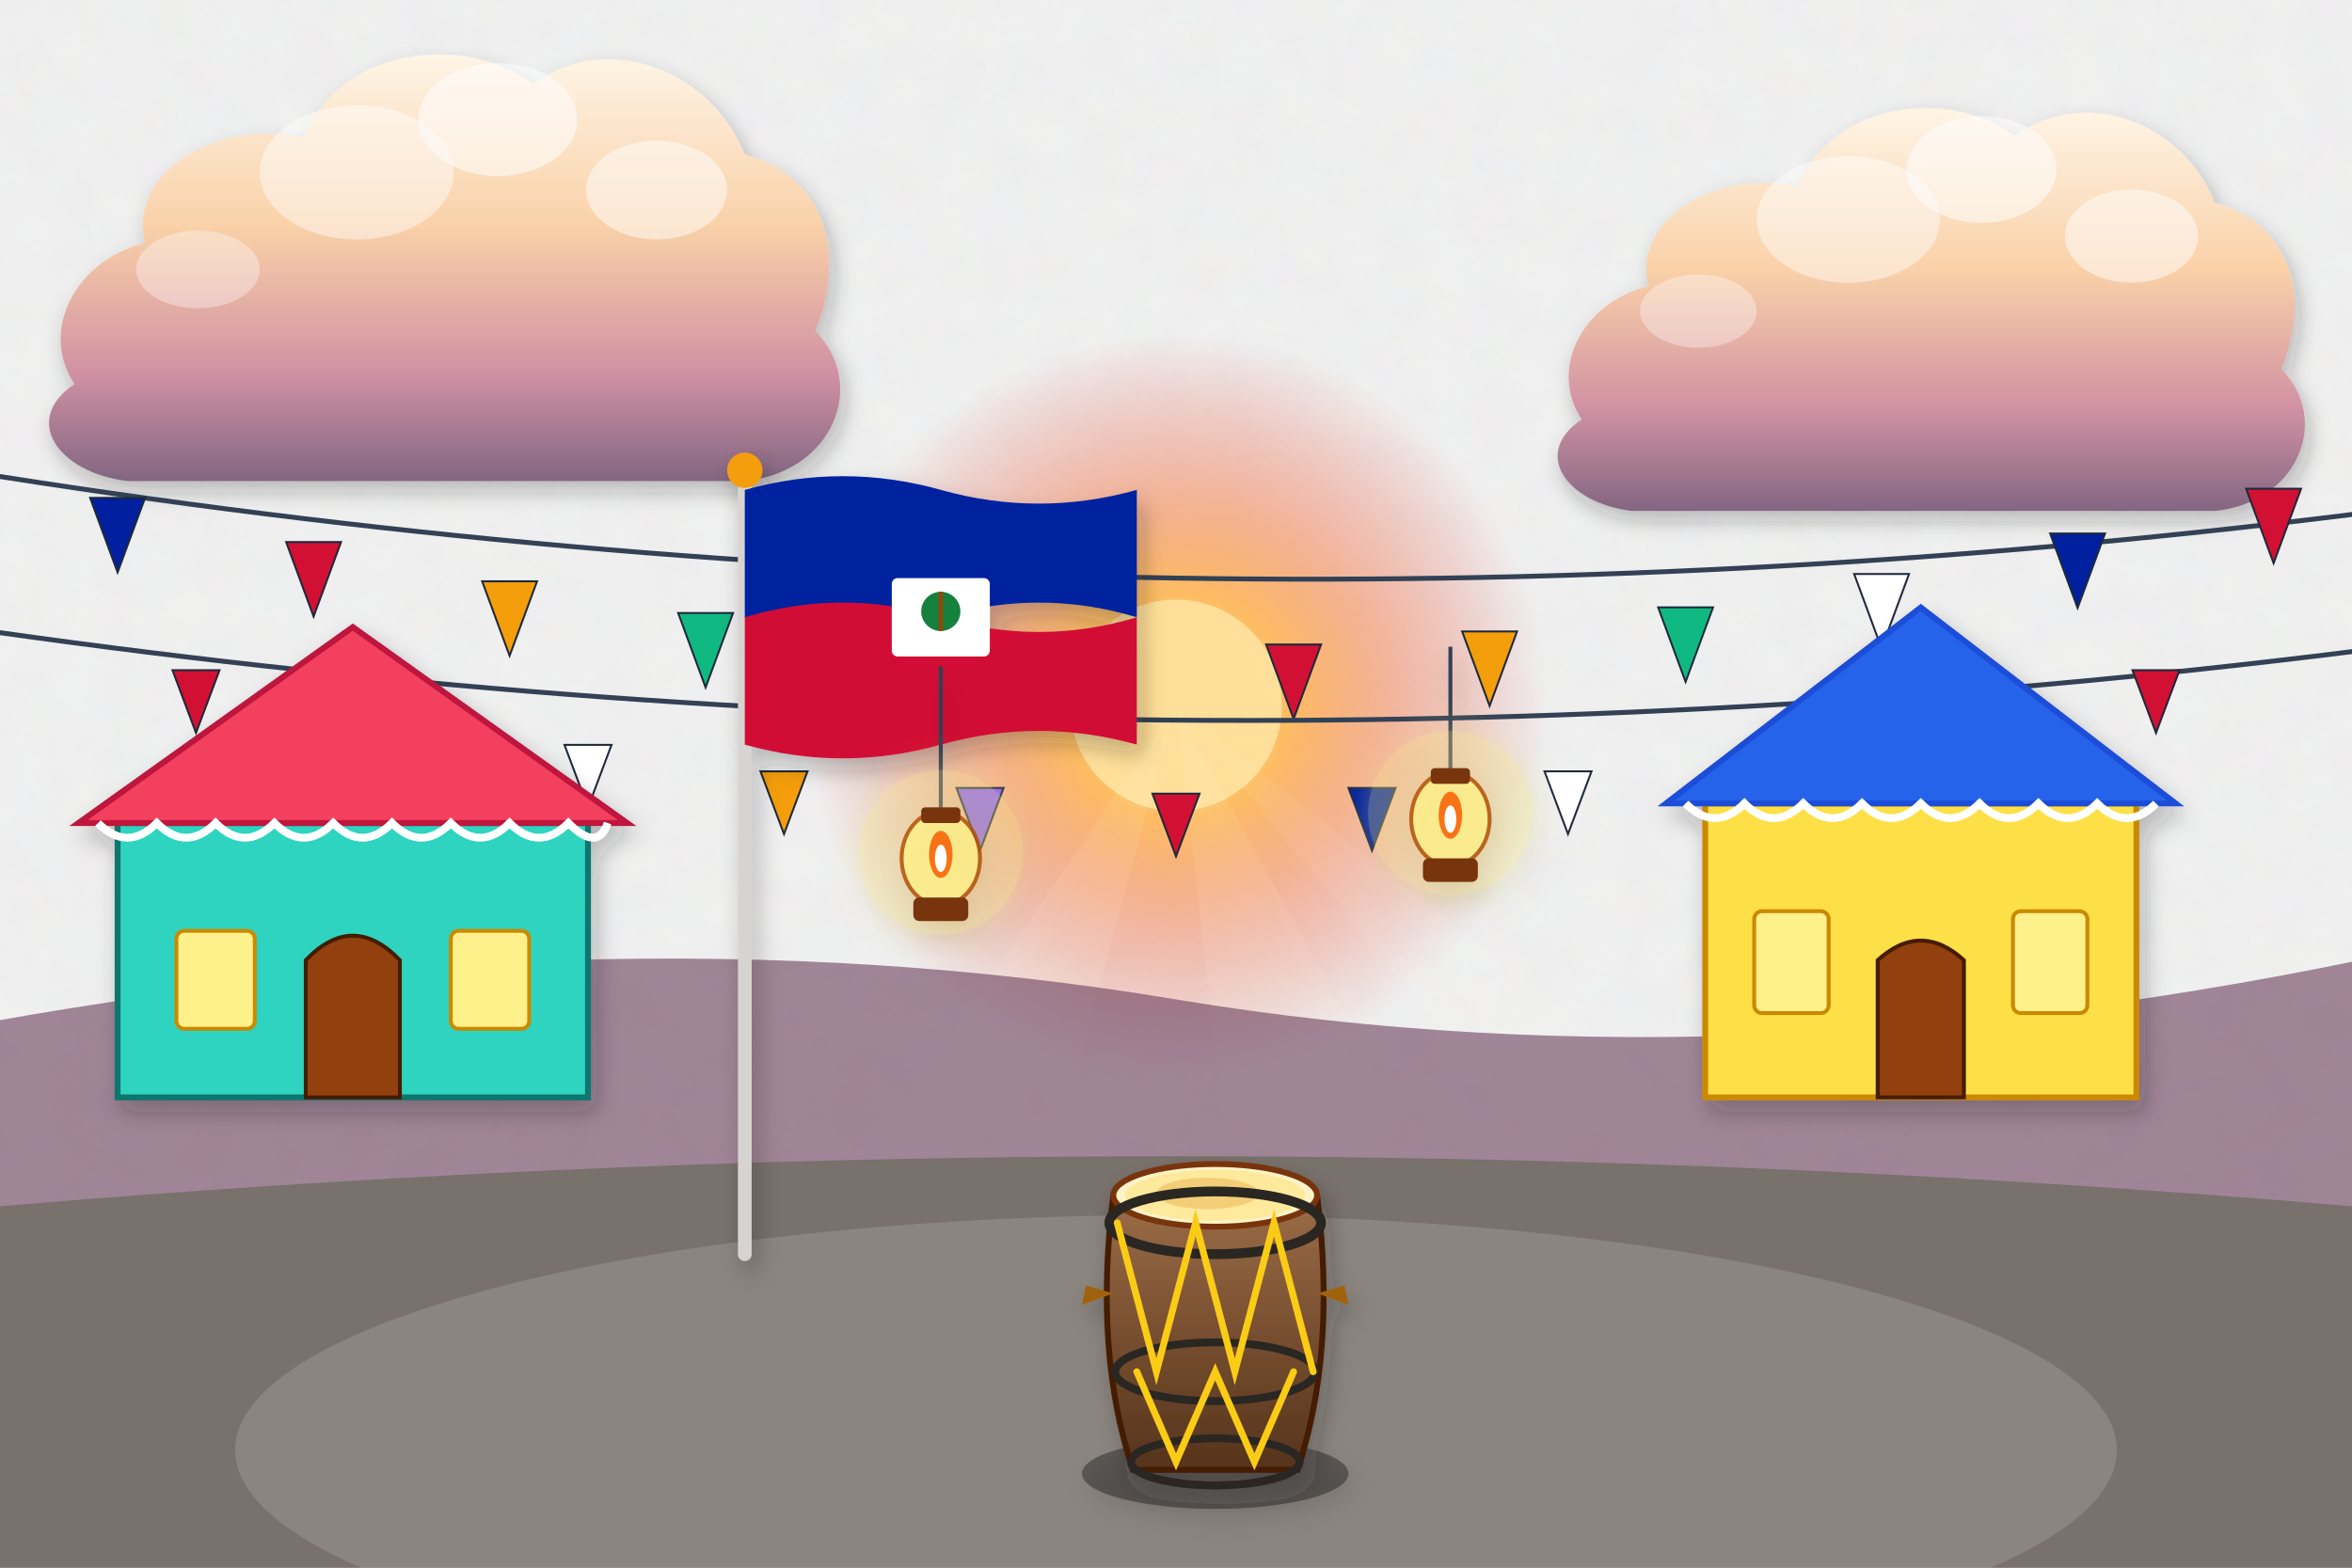
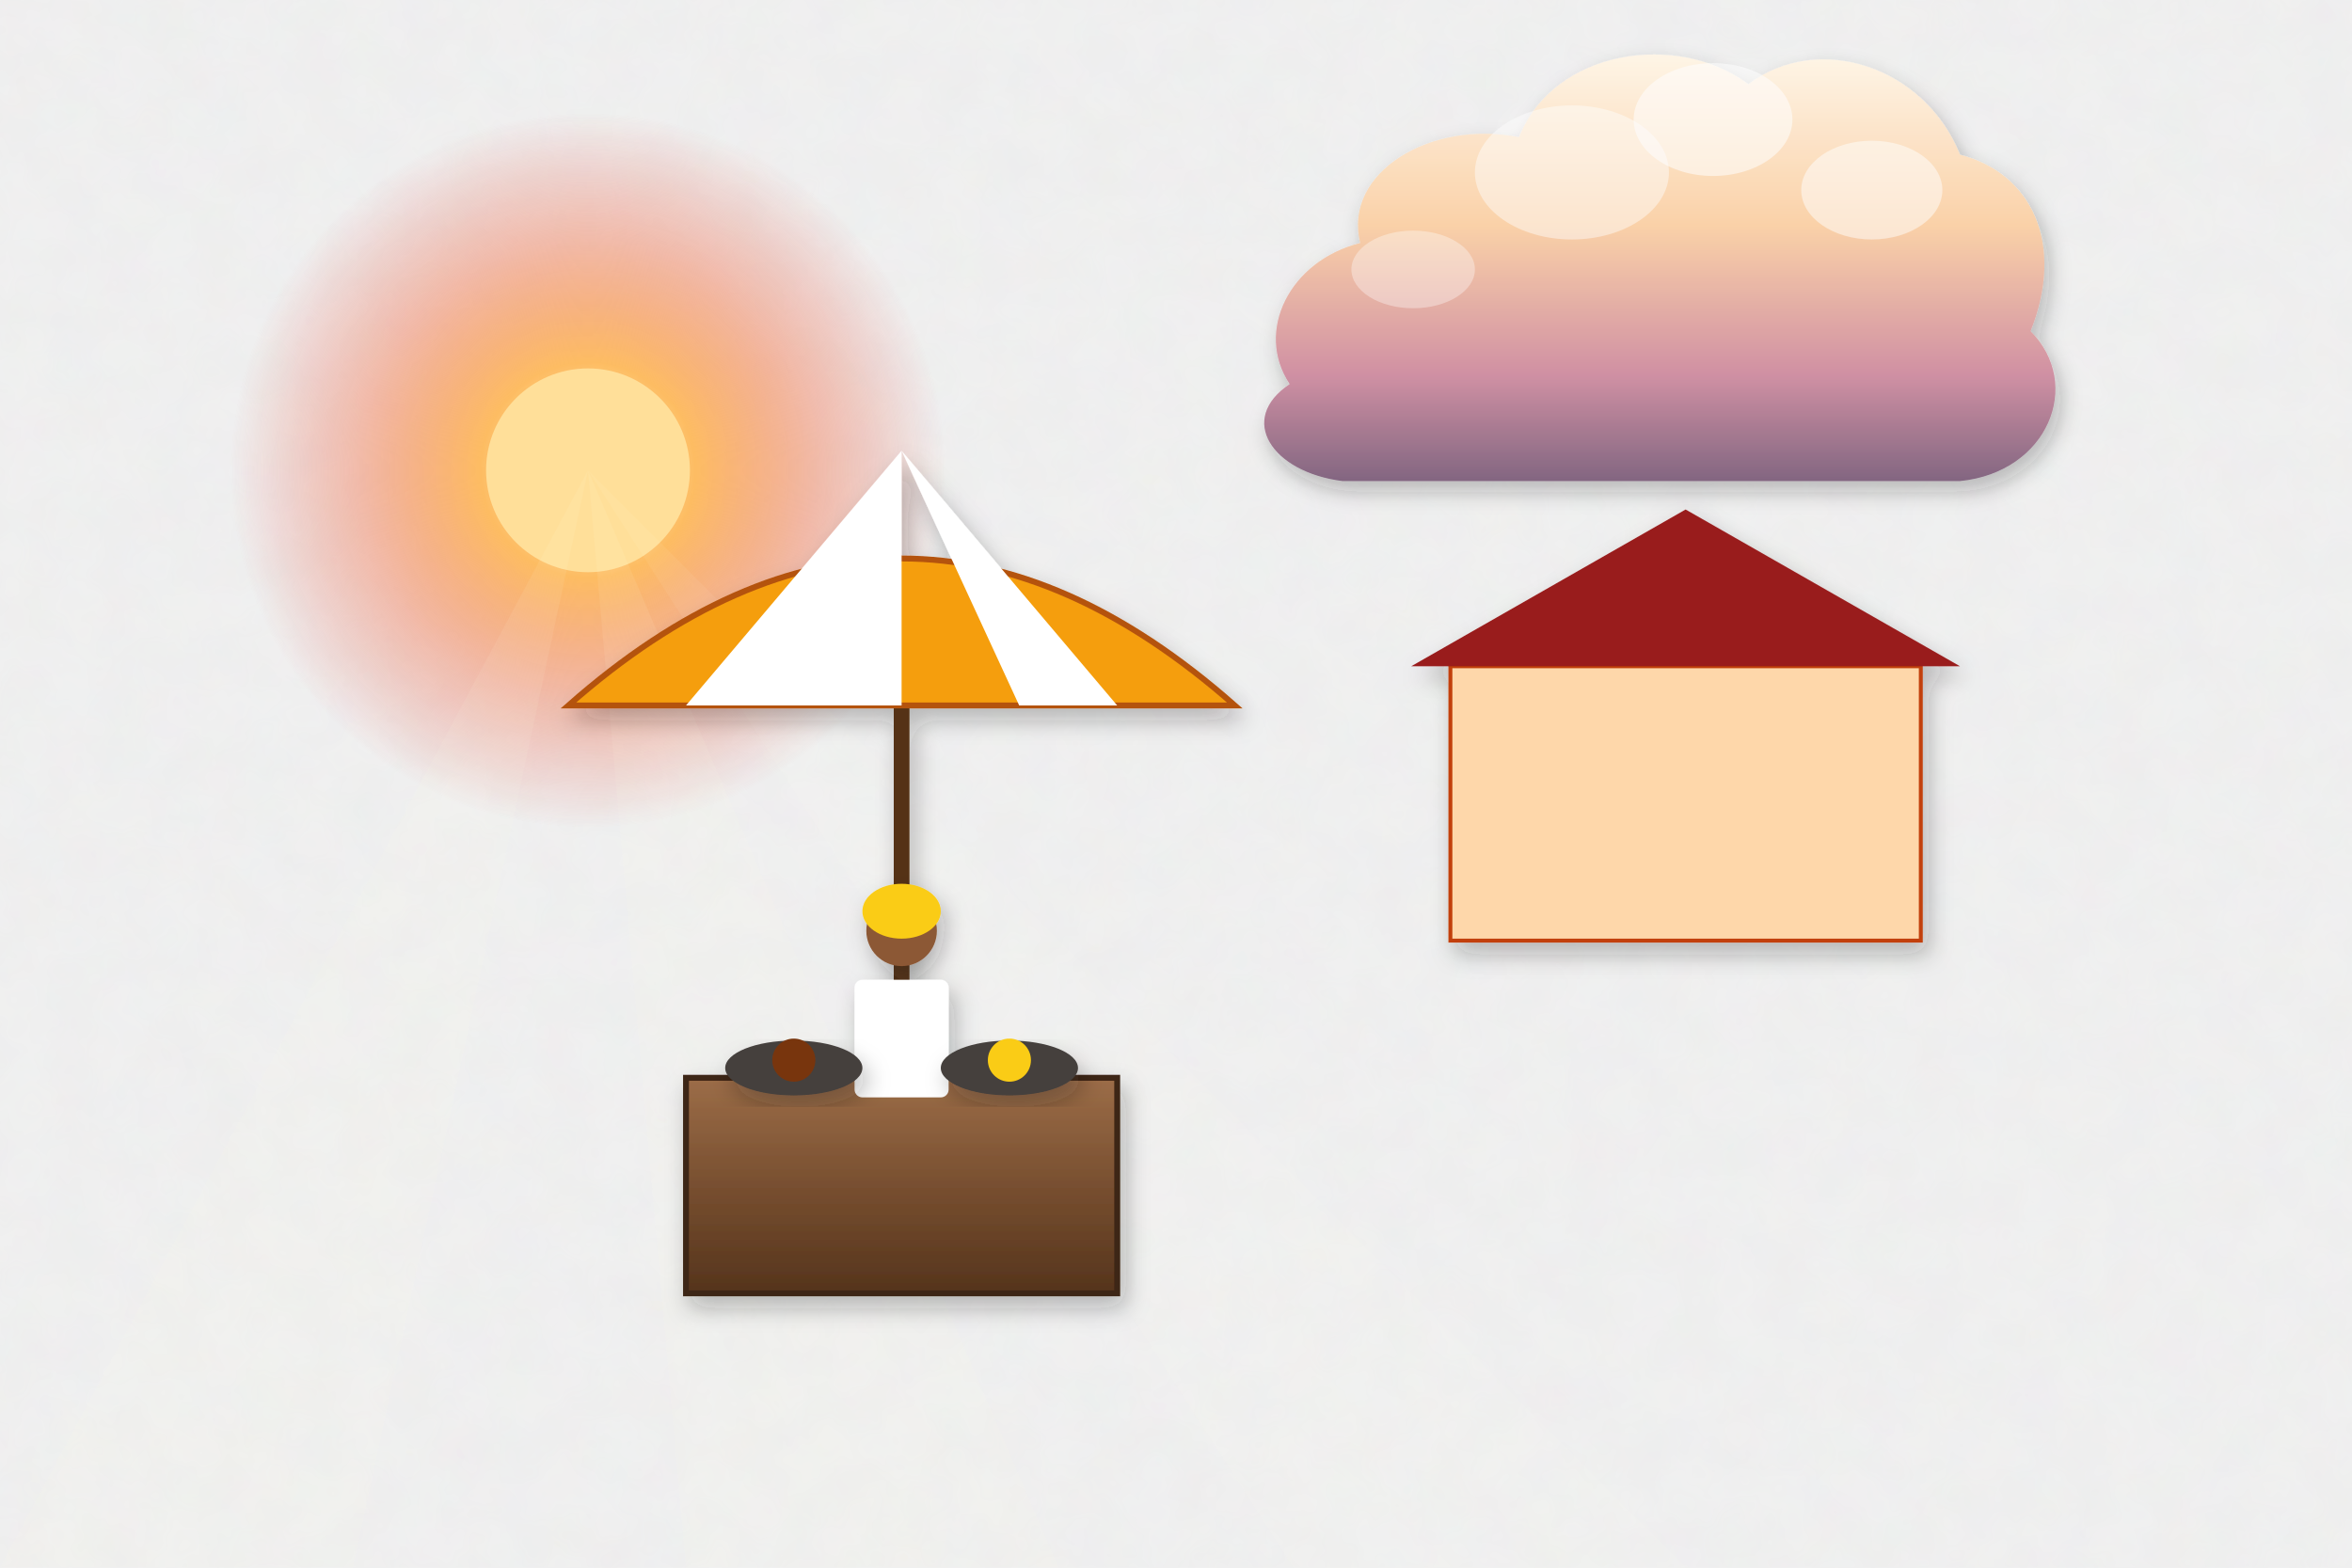
<svg xmlns="http://www.w3.org/2000/svg" viewBox="0 0 1200 800" width="1200" height="800">
  <defs>
    <filter id="ghibliPaper" x="0%" y="0%" width="100%" height="100%">
      <feTurbulence type="fractalNoise" baseFrequency="0.04" numOctaves="3" result="noise" seed="42" />
      <feColorMatrix type="matrix" values="1 0 0 0 0  0 1 0 0 0  0 0 1 0 0  0 0 0 0.035 0" in="noise" result="coloredNoise" />
      <feComposite operator="in" in2="SourceGraphic" />
    </filter>
    <filter id="softGlow" x="-20%" y="-20%" width="140%" height="140%">
      <feGaussianBlur stdDeviation="8" result="blur" />
      <feComposite in="SourceGraphic" in2="blur" operator="over" />
    </filter>
    <filter id="dropShadow" x="-20%" y="-20%" width="140%" height="140%">
      <feDropShadow dx="3" dy="6" stdDeviation="6" flood-color="#141e28" flood-opacity="0.28" />
    </filter>
    <linearGradient id="skyDay" x1="0" y1="0" x2="0" y2="1">
      <stop offset="0%" stop-color="#236ca7" />
      <stop offset="35%" stop-color="#5fa3d6" />
      <stop offset="70%" stop-color="#b8e1f2" />
      <stop offset="100%" stop-color="#fdf3dc" />
    </linearGradient>
    <linearGradient id="skySunset" x1="0" y1="0" x2="0" y2="1">
      <stop offset="0%" stop-color="#31396b" />
      <stop offset="35%" stop-color="#73507b" />
      <stop offset="65%" stop-color="#cb6b5c" />
      <stop offset="85%" stop-color="#f29e5a" />
      <stop offset="100%" stop-color="#fedaa2" />
    </linearGradient>
    <linearGradient id="skyDusk" x1="0" y1="0" x2="0" y2="1">
      <stop offset="0%" stop-color="#121832" />
      <stop offset="40%" stop-color="#262f56" />
      <stop offset="70%" stop-color="#4e3d64" />
      <stop offset="90%" stop-color="#915264" />
      <stop offset="100%" stop-color="#d6846c" />
    </linearGradient>
    <linearGradient id="cloudBodyDay" x1="0" y1="0" x2="0" y2="1">
      <stop offset="0%" stop-color="#ffffff" />
      <stop offset="45%" stop-color="#fcf8f0" />
      <stop offset="80%" stop-color="#d9e4ec" />
      <stop offset="100%" stop-color="#b6c8d7" />
    </linearGradient>
    <linearGradient id="cloudBodySunset" x1="0" y1="0" x2="0" y2="1">
      <stop offset="0%" stop-color="#fff5e6" />
      <stop offset="40%" stop-color="#fbd0a5" />
      <stop offset="75%" stop-color="#cf8ca0" />
      <stop offset="100%" stop-color="#7e607c" />
    </linearGradient>
    <radialGradient id="sunGlowDay" cx="50%" cy="50%" r="50%">
      <stop offset="0%" stop-color="#fffced" stop-opacity="1" />
      <stop offset="35%" stop-color="#ffebaa" stop-opacity="0.85" />
      <stop offset="70%" stop-color="#ffd573" stop-opacity="0.35" />
      <stop offset="100%" stop-color="#ffd573" stop-opacity="0" />
    </radialGradient>
    <radialGradient id="sunGlowSunset" cx="50%" cy="50%" r="50%">
      <stop offset="0%" stop-color="#fff8db" stop-opacity="1" />
      <stop offset="30%" stop-color="#ffb753" stop-opacity="0.9" />
      <stop offset="65%" stop-color="#f46e45" stop-opacity="0.4" />
      <stop offset="100%" stop-color="#e04a43" stop-opacity="0" />
    </radialGradient>
    <linearGradient id="hillDistant" x1="0" y1="0" x2="0" y2="1">
      <stop offset="0%" stop-color="#6e94a8" />
      <stop offset="100%" stop-color="#93b9c7" />
    </linearGradient>
    <linearGradient id="hillMid" x1="0" y1="0" x2="0" y2="1">
      <stop offset="0%" stop-color="#4a7c4f" />
      <stop offset="50%" stop-color="#3c6a40" />
      <stop offset="100%" stop-color="#2d5231" />
    </linearGradient>
    <linearGradient id="hillNear" x1="0" y1="0" x2="0" y2="1">
      <stop offset="0%" stop-color="#699e4c" />
      <stop offset="60%" stop-color="#4c7e33" />
      <stop offset="100%" stop-color="#2f5720" />
    </linearGradient>
    <linearGradient id="woodTone" x1="0" y1="0" x2="0" y2="1">
      <stop offset="0%" stop-color="#9c6d48" />
      <stop offset="50%" stop-color="#784f30" />
      <stop offset="100%" stop-color="#55341c" />
    </linearGradient>
    <linearGradient id="brassTone" x1="0" y1="0" x2="1" y2="1">
      <stop offset="0%" stop-color="#ffe699" />
      <stop offset="35%" stop-color="#d9a536" />
      <stop offset="70%" stop-color="#996c14" />
      <stop offset="100%" stop-color="#5e4007" />
    </linearGradient>
    <linearGradient id="stoneTone" x1="0" y1="0" x2="0" y2="1">
      <stop offset="0%" stop-color="#c5beb3" />
      <stop offset="60%" stop-color="#999184" />
      <stop offset="100%" stop-color="#6c6458" />
    </linearGradient>
    <linearGradient id="waterTone" x1="0" y1="0" x2="0" y2="1">
      <stop offset="0%" stop-color="#47a5be" />
      <stop offset="50%" stop-color="#2a7796" />
      <stop offset="100%" stop-color="#144d6a" />
    </linearGradient>
  </defs>
  <rect width="1200" height="800" fill="url(#skySunset)" filter="url(#ghibliPaper)" />
  <g>
-     <circle cx="600" cy="360" r="189" fill="url(#sunGlowSunset)" />
-     <circle cx="600" cy="360" r="54" fill="#ffdf99" />
-     <polygon points="600,360 300,800 480,800" fill="#fffbe6" opacity="0.08" />
-     <polygon points="600,360 650,800 840,800" fill="#fffbe6" opacity="0.08" />
-     <polygon points="600,360 960,800 1160,800" fill="#fffbe6" opacity="0.06" />
+     <circle cx="300" cy="240" r="182" fill="url(#sunGlowSunset)" />
+     <circle cx="300" cy="240" r="52" fill="#ffdf99" />
+     <polygon points="300,240 0,800 180,800" fill="#fffbe6" opacity="0.08" />
+     <polygon points="300,240 350,800 540,800" fill="#fffbe6" opacity="0.08" />
+     <polygon points="300,240 660,800 860,800" fill="#fffbe6" opacity="0.06" />
  </g>
-   <g transform="translate(200, 160) scale(0.9)" opacity="0.95">
+   <g transform="translate(820, 160) scale(0.9)" opacity="0.95">
    <path d="M-180,40        C-200,10 -180,-30 -140,-40        C-150,-80 -100,-110 -50,-100        C-30,-150 40,-160 80,-130        C120,-160 180,-140 200,-90        C240,-80 260,-40 240,10        C270,40 250,90 200,95        L-150,95        C-190,90 -210,60 -180,40 Z" fill="url(#cloudBodySunset)" filter="url(#dropShadow)" />
    <ellipse cx="60" cy="-110" rx="45" ry="32" fill="#ffffff" opacity="0.55" />
    <ellipse cx="-20" cy="-80" rx="55" ry="38" fill="#ffffff" opacity="0.45" />
    <ellipse cx="150" cy="-70" rx="40" ry="28" fill="#ffffff" opacity="0.5" />
    <ellipse cx="-110" cy="-25" rx="35" ry="22" fill="#ffffff" opacity="0.35" />
  </g>
-   <g transform="translate(960, 180) scale(0.85)" opacity="0.95">
-     <path d="M-180,40        C-200,10 -180,-30 -140,-40        C-150,-80 -100,-110 -50,-100        C-30,-150 40,-160 80,-130        C120,-160 180,-140 200,-90        C240,-80 260,-40 240,10        C270,40 250,90 200,95        L-150,95        C-190,90 -210,60 -180,40 Z" fill="url(#cloudBodySunset)" filter="url(#dropShadow)" />
-     <ellipse cx="60" cy="-110" rx="45" ry="32" fill="#ffffff" opacity="0.55" />
-     <ellipse cx="-20" cy="-80" rx="55" ry="38" fill="#ffffff" opacity="0.45" />
-     <ellipse cx="150" cy="-70" rx="40" ry="28" fill="#ffffff" opacity="0.5" />
-     <ellipse cx="-110" cy="-25" rx="35" ry="22" fill="#ffffff" opacity="0.35" />
+   <g transform="translate(860, 480)" filter="url(#dropShadow)">
+     <rect x="-120" y="-140" width="240" height="140" fill="#fed7aa" stroke="#c2410c" stroke-width="2" />
+     <polygon points="-140,-140 0,-220 140,-140" fill="#991b1b" />
  </g>
-   <path d="M-50,530 Q300,460 600,510 T1250,480 L1250,800 L-50,800 Z" fill="#6a3e5c" opacity="0.6" />
-   <g>
-     <path d="M-20,240 Q600,340 1220,260" stroke="#334155" stroke-width="2.5" fill="none" />
-     <polygon points="46,254.079 74,254.079 60,292.079" fill="#00209f" stroke="#1e293b" stroke-width="1" />
-     <polygon points="146,276.606 174,276.606 160,314.606" fill="#d21034" stroke="#1e293b" stroke-width="1" />
-     <polygon points="246,296.639 274,296.639 260,334.639" fill="#f59e0b" stroke="#1e293b" stroke-width="1" />
-     <polygon points="346,312.812 374,312.812 360,350.812" fill="#10b981" stroke="#1e293b" stroke-width="1" />
-     <polygon points="446,324.022 474,324.022 460,362.022" fill="#ffffff" stroke="#1e293b" stroke-width="1" />
-     <polygon points="546,329.507 574,329.507 560,367.507" fill="#00209f" stroke="#1e293b" stroke-width="1" />
-     <polygon points="646,328.892 674,328.892 660,366.892" fill="#d21034" stroke="#1e293b" stroke-width="1" />
-     <polygon points="746,322.219 774,322.219 760,360.219" fill="#f59e0b" stroke="#1e293b" stroke-width="1" />
-     <polygon points="846,309.943 874,309.943 860,347.943" fill="#10b981" stroke="#1e293b" stroke-width="1" />
-     <polygon points="946,292.901 974,292.901 960,330.901" fill="#ffffff" stroke="#1e293b" stroke-width="1" />
-     <polygon points="1046,272.253 1074,272.253 1060,310.253" fill="#00209f" stroke="#1e293b" stroke-width="1" />
-     <polygon points="1146,249.408 1174,249.408 1160,287.408" fill="#d21034" stroke="#1e293b" stroke-width="1" />
-     <path d="M-20,320 Q600,410 1220,330" stroke="#334155" stroke-width="2.5" fill="none" />
-     <polygon points="88,342 112,342 100,374" fill="#d21034" stroke="#1e293b" stroke-width="1" />
-     <polygon points="188,362.5 212,362.5 200,394.5" fill="#00209f" stroke="#1e293b" stroke-width="1" />
-     <polygon points="288,380.104 312,380.104 300,412.104" fill="#ffffff" stroke="#1e293b" stroke-width="1" />
-     <polygon points="388,393.612 412,393.612 400,425.612" fill="#f59e0b" stroke="#1e293b" stroke-width="1" />
-     <polygon points="488,402.104 512,402.104 500,434.104" fill="#8b5cf6" stroke="#1e293b" stroke-width="1" />
-     <polygon points="588,405 612,405 600,437" fill="#d21034" stroke="#1e293b" stroke-width="1" />
-     <polygon points="688,402.104 712,402.104 700,434.104" fill="#00209f" stroke="#1e293b" stroke-width="1" />
-     <polygon points="788,393.612 812,393.612 800,425.612" fill="#ffffff" stroke="#1e293b" stroke-width="1" />
-     <polygon points="888,380.104 912,380.104 900,412.104" fill="#f59e0b" stroke="#1e293b" stroke-width="1" />
-     <polygon points="988,362.5 1012,362.5 1000,394.5" fill="#8b5cf6" stroke="#1e293b" stroke-width="1" />
-     <polygon points="1088,342 1112,342 1100,374" fill="#d21034" stroke="#1e293b" stroke-width="1" />
+   <g transform="translate(460, 360)" filter="url(#dropShadow)">
+     <line x1="0" y1="0" x2="0" y2="280" stroke="#543317" stroke-width="8" />
+     <path d="M-170,0 Q0,-150 170,0 Z" fill="#f59e0b" stroke="#b45309" stroke-width="3" />
+     <path d="M-110,0 Q0,-130 0,-130 Q0,-130 0,0 Z" fill="#ffffff" />
+     <path d="M60,0 Q0,-130 0,-130 Q0,-130 110,0 Z" fill="#ffffff" />
  </g>
-   <g transform="translate(180, 560)" filter="url(#dropShadow)">
-     <rect x="-120" y="-140" width="240" height="140" fill="#2dd4bf" stroke="#0f766e" stroke-width="3" />
-     <polygon points="-140,-140 0,-240 140,-140" fill="#f43f5e" stroke="#be123c" stroke-width="3" />
-     <path d="M-130,-140 Q-115,-125 -100,-140 Q-85,-125 -70,-140 Q-55,-125 -40,-140 Q-25,-125 -10,-140 Q5,-125 20,-140 Q35,-125 50,-140 Q65,-125 80,-140 Q95,-125 110,-140 Q125,-125 130,-140" stroke="#ffffff" stroke-width="4" fill="none" />
-     <path d="M-24,0 L-24,-70 Q0,-95 24,-70 L24,0 Z" fill="#92400e" stroke="#451a03" stroke-width="2" />
-     <rect x="-90" y="-85" width="40" height="50" rx="4" fill="#fef08a" stroke="#ca8a04" stroke-width="2" />
-     <rect x="50" y="-85" width="40" height="50" rx="4" fill="#fef08a" stroke="#ca8a04" stroke-width="2" />
+   <g transform="translate(460, 510)" filter="url(#dropShadow)">
+     <rect x="-110" y="40" width="220" height="110" fill="url(#woodTone)" stroke="#3e2515" stroke-width="3" />
+     <circle cx="0" cy="-35" r="18" fill="#8c5836" />
+     <ellipse cx="0" cy="-45" rx="20" ry="14" fill="#facc15" />
+     <rect x="-24" y="-10" width="48" height="60" rx="4" fill="#ffffff" />
  </g>
-   <g transform="translate(980, 560)" filter="url(#dropShadow)">
-     <rect x="-110" y="-150" width="220" height="150" fill="#fde047" stroke="#ca8a04" stroke-width="3" />
-     <polygon points="-130,-150 0,-250 130,-150" fill="#2563eb" stroke="#1d4ed8" stroke-width="3" />
-     <path d="M-120,-150 Q-105,-135 -90,-150 Q-75,-135 -60,-150 Q-45,-135 -30,-150 Q-15,-135 0,-150 Q15,-135 30,-150 Q45,-135 60,-150 Q75,-135 90,-150 Q105,-135 120,-150" stroke="#ffffff" stroke-width="4" fill="none" />
-     <path d="M-22,0 L-22,-70 Q0,-90 22,-70 L22,0 Z" fill="#92400e" stroke="#451a03" stroke-width="2" />
-     <rect x="-85" y="-95" width="38" height="52" rx="4" fill="#fef08a" stroke="#ca8a04" stroke-width="2" />
-     <rect x="47" y="-95" width="38" height="52" rx="4" fill="#fef08a" stroke="#ca8a04" stroke-width="2" />
-   </g>
-   <path d="M-50,620 Q600,560 1250,620 L1250,800 L-50,800 Z" fill="#78716c" />
-   <ellipse cx="600" cy="740" rx="480" ry="120" fill="#a8a29e" opacity="0.4" />
-   <g transform="translate(380, 240)" filter="url(#dropShadow)">
-     <line x1="0" y1="0" x2="0" y2="400" stroke="#d6d3d1" stroke-width="7" stroke-linecap="round" />
-     <circle cx="0" cy="0" r="9" fill="#f59e0b" />
-     <path d="M0,10 Q50,-4 100,10 T200,10 L200,75 Q150,60 100,75 T0,75 Z" fill="#00209f" />
-     <path d="M0,75 Q50,60 100,75 T200,75 L200,140 Q150,126 100,140 T0,140 Z" fill="#d21034" />
-     <rect x="75" y="55" width="50" height="40" rx="3" fill="#ffffff" />
-     <circle cx="100" cy="72" r="10" fill="#15803d" />
-     <line x1="100" y1="62" x2="100" y2="82" stroke="#854d0e" stroke-width="2.5" />
-   </g>
-   <g transform="translate(480, 420)" filter="url(#dropShadow)">
-     <line x1="0" y1="-80" x2="0" y2="0" stroke="#334155" stroke-width="2" />
-     <circle cx="0" cy="15" r="42" fill="#fef08a" opacity="0.3" filter="url(#softGlow)" />
-     <ellipse cx="0" cy="18" rx="20" ry="24" fill="#fef08a" opacity="0.85" stroke="#b45309" stroke-width="2" />
-     <ellipse cx="0" cy="16" rx="6" ry="12" fill="#f97316" />
-     <ellipse cx="0" cy="18" rx="3" ry="7" fill="#ffffff" />
-     <rect x="-14" y="38" width="28" height="12" rx="3" fill="#78350f" />
-     <rect x="-10" y="-8" width="20" height="8" rx="2" fill="#78350f" />
-   </g>
-   <g transform="translate(740, 400)" filter="url(#dropShadow)">
-     <line x1="0" y1="-70" x2="0" y2="0" stroke="#334155" stroke-width="2" />
-     <circle cx="0" cy="15" r="42" fill="#fef08a" opacity="0.3" filter="url(#softGlow)" />
-     <ellipse cx="0" cy="18" rx="20" ry="24" fill="#fef08a" opacity="0.85" stroke="#b45309" stroke-width="2" />
-     <ellipse cx="0" cy="16" rx="6" ry="12" fill="#f97316" />
-     <ellipse cx="0" cy="18" rx="3" ry="7" fill="#ffffff" />
-     <rect x="-14" y="38" width="28" height="12" rx="3" fill="#78350f" />
-     <rect x="-10" y="-8" width="20" height="8" rx="2" fill="#78350f" />
-   </g>
-   <g transform="translate(620, 680)" filter="url(#dropShadow)">
-     <ellipse cx="0" cy="72" rx="68" ry="18" fill="#000000" opacity="0.35" />
-     <path d="M-52,-70 L52,-70 Q62,10 42,70 L-42,70 Q-62,10 -52,-70 Z" fill="url(#woodTone)" stroke="#451a03" stroke-width="3" />
-     <ellipse cx="0" cy="-70" rx="52" ry="16" fill="#fef3c7" stroke="#78350f" stroke-width="3" />
-     <ellipse cx="0" cy="-70" rx="46" ry="13" fill="#fde68a" opacity="0.7" />
-     <ellipse cx="-4" cy="-71" rx="26" ry="8" fill="#d97706" opacity="0.25" />
-     <ellipse cx="0" cy="-56" rx="54" ry="16" fill="none" stroke="#292524" stroke-width="5" />
-     <ellipse cx="0" cy="20" rx="51" ry="15" fill="none" stroke="#292524" stroke-width="4" />
-     <ellipse cx="0" cy="66" rx="43" ry="12" fill="none" stroke="#292524" stroke-width="4" />
-     <path d="M-50,-56 L-30,20 L-10,-56 L10,20 L30,-56 L50,20" stroke="#facc15" stroke-width="3.5" fill="none" stroke-linecap="round" />
-     <path d="M-40,20 L-20,66 L0,20 L20,66 L40,20" stroke="#facc15" stroke-width="3.5" fill="none" stroke-linecap="round" />
-     <polygon points="52,-20 68,-14 66,-24" fill="#a16207" />
-     <polygon points="-52,-20 -68,-14 -66,-24" fill="#a16207" />
+   <g transform="translate(460, 545)" filter="url(#dropShadow)">
+     <ellipse cx="-55" cy="0" rx="35" ry="14" fill="#44403c" />
+     <circle cx="-55" cy="-4" r="11" fill="#78350f" />
+     <ellipse cx="55" cy="0" rx="35" ry="14" fill="#44403c" />
+     <circle cx="55" cy="-4" r="11" fill="#facc15" />
  </g>
</svg>
